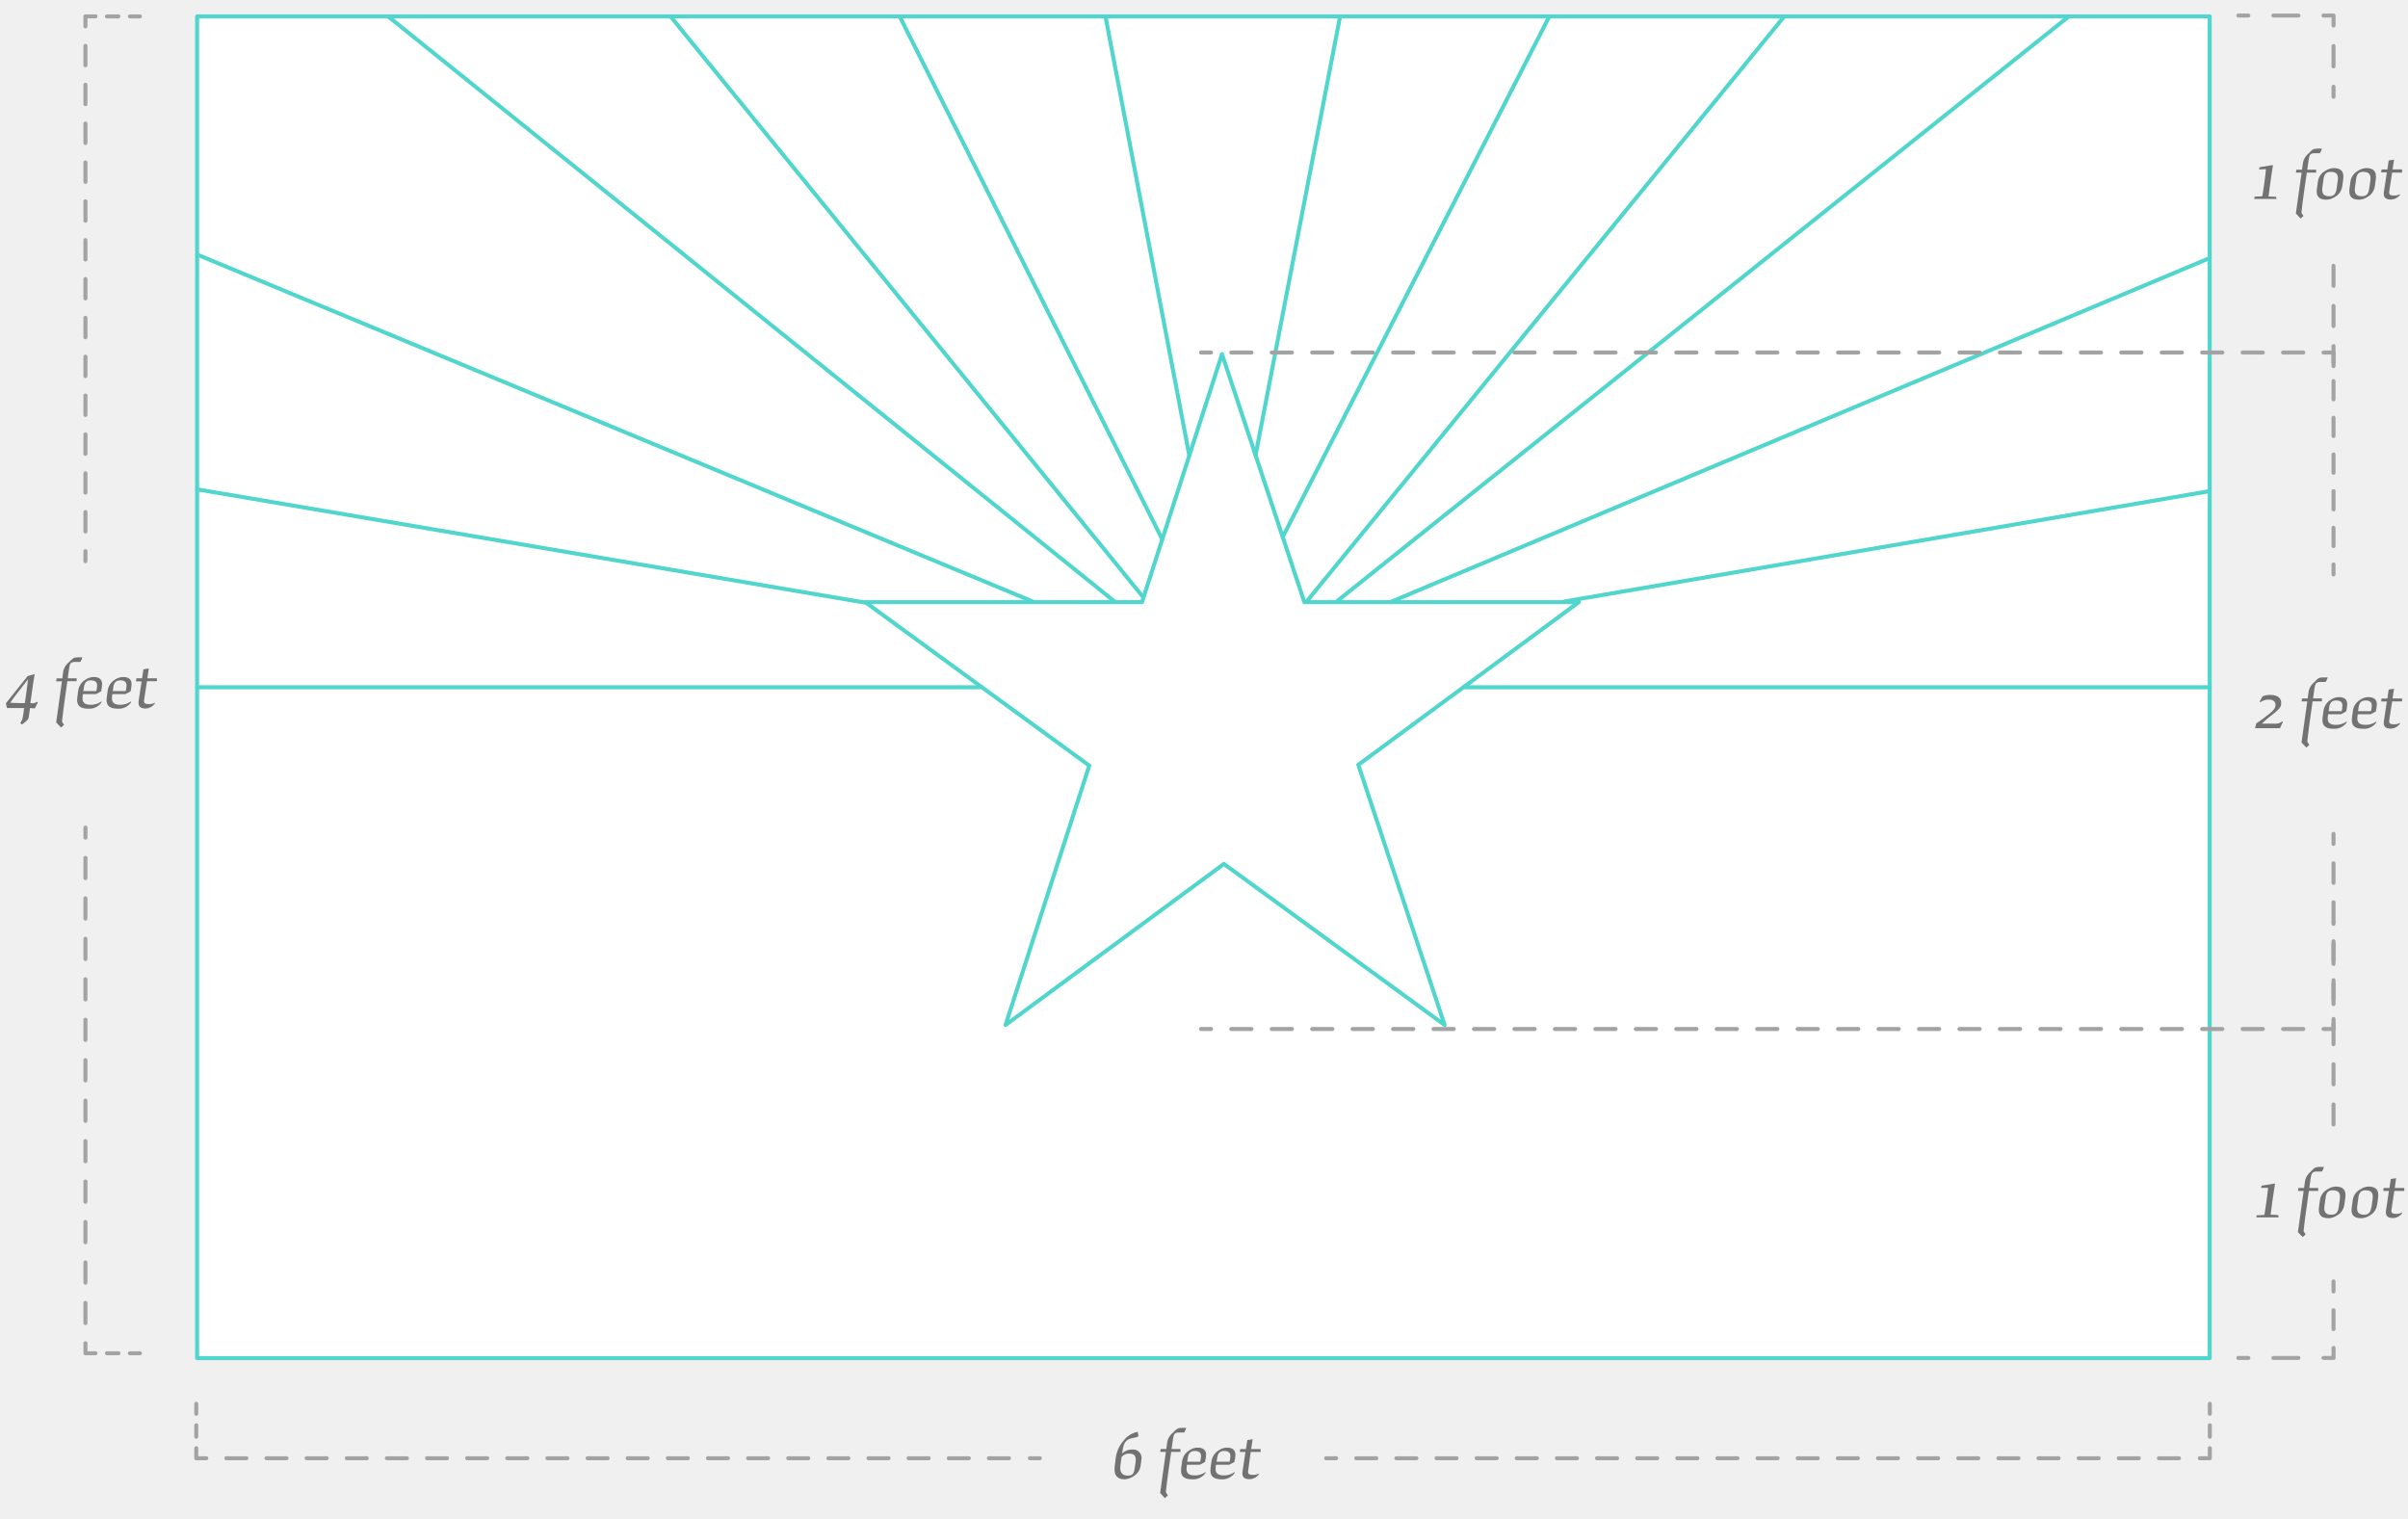
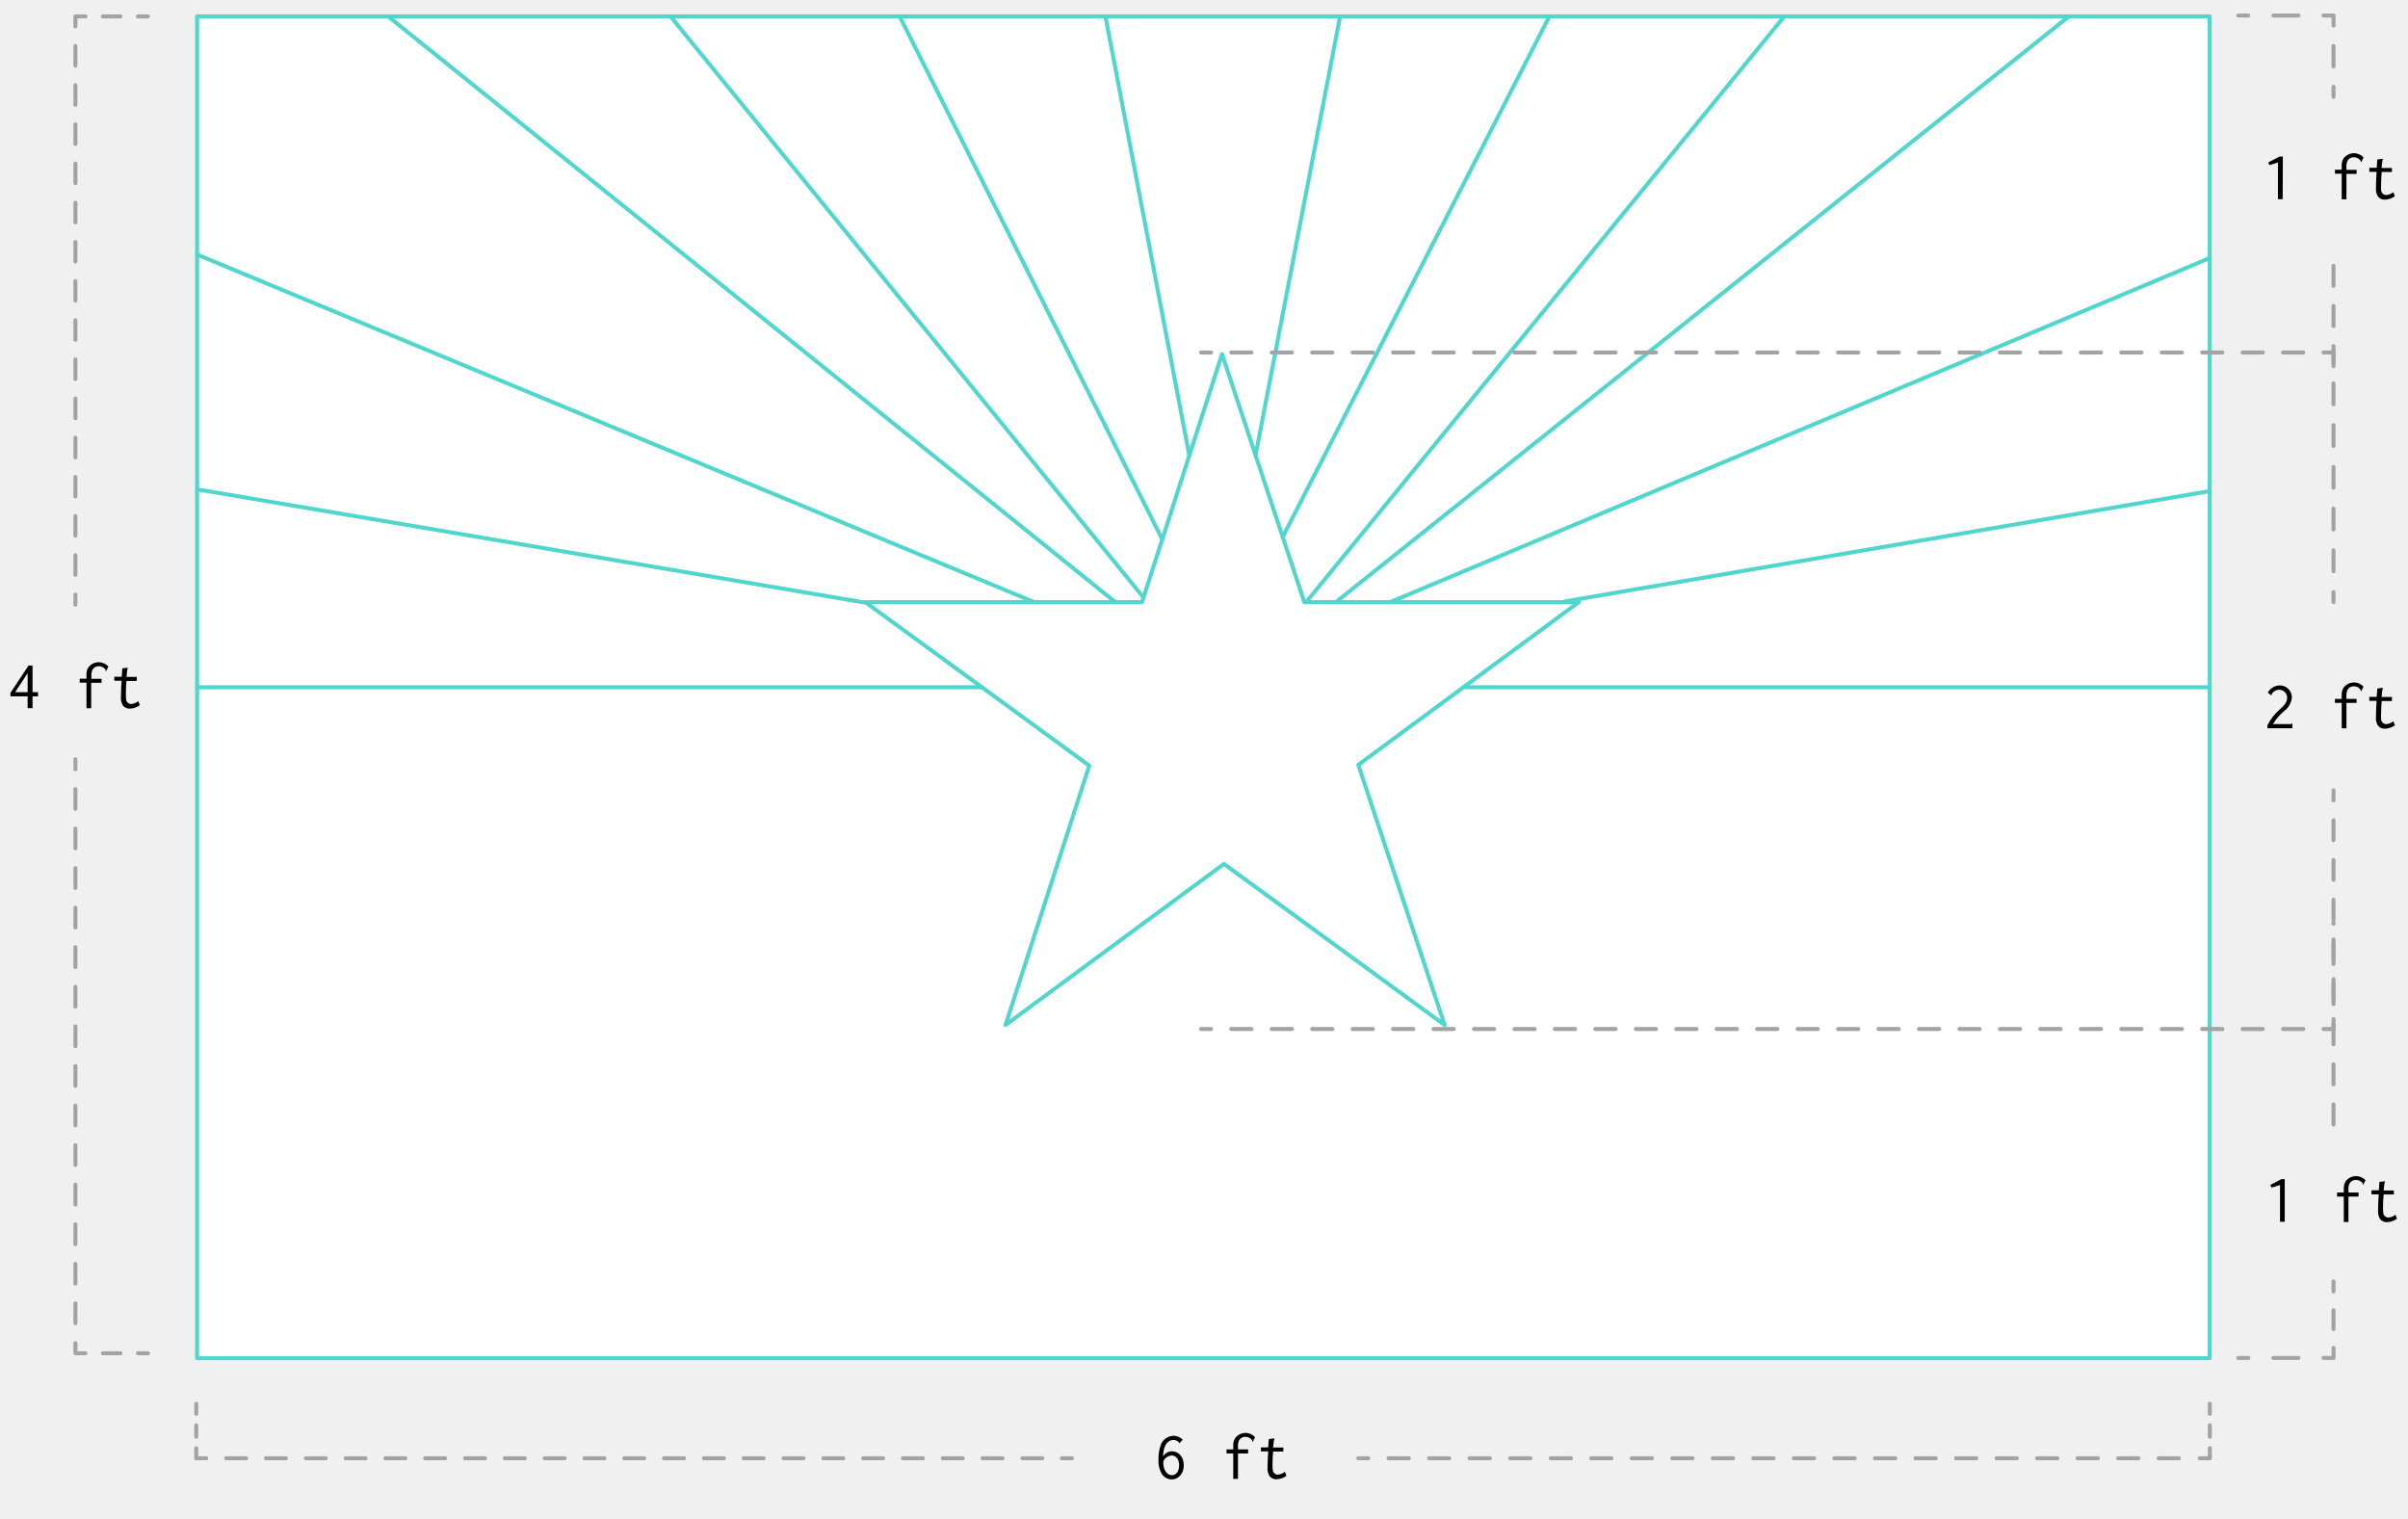
<svg xmlns="http://www.w3.org/2000/svg" width="600" height="378.32" viewBox="0 0 600 378.32">
  <rect x="49.11" y="4.09" width="501.48" height="334.31" fill="#fff" stroke="#50d6cc" stroke-linecap="round" stroke-linejoin="round" />
  <line x1="49.11" y1="121.93" x2="216.66" y2="150.34" fill="none" stroke="#50d6cc" stroke-linecap="round" stroke-linejoin="round" />
  <line x1="244.66" y1="171.24" x2="49.11" y2="171.24" fill="none" stroke="#50d6cc" stroke-linecap="round" stroke-linejoin="round" />
  <line x1="49.11" y1="63.43" x2="257.55" y2="149.97" fill="none" stroke="#50d6cc" stroke-linecap="round" stroke-linejoin="round" />
  <line x1="277.77" y1="149.92" x2="96.71" y2="4.09" fill="none" stroke="#50d6cc" stroke-linecap="round" stroke-linejoin="round" />
  <line x1="167.08" y1="4.09" x2="284.74" y2="148.66" fill="none" stroke="#50d6cc" stroke-linecap="round" stroke-linejoin="round" />
  <line x1="289.6" y1="134.38" x2="224.17" y2="4.09" fill="none" stroke="#50d6cc" stroke-linecap="round" stroke-linejoin="round" />
  <line x1="333.91" y1="4.09" x2="312.85" y2="113.43" fill="none" stroke="#50d6cc" stroke-linecap="round" stroke-linejoin="round" />
  <line x1="296.34" y1="113.5" x2="275.45" y2="4.09" fill="none" stroke="#50d6cc" stroke-linecap="round" stroke-linejoin="round" />
  <line x1="550.58" y1="64.3" x2="346.4" y2="150.03" fill="none" stroke="#50d6cc" stroke-linecap="round" stroke-linejoin="round" />
  <line x1="333.25" y1="149.71" x2="515.49" y2="4.09" fill="none" stroke="#50d6cc" stroke-linecap="round" stroke-linejoin="round" />
  <line x1="550.58" y1="122.37" x2="389.98" y2="149.84" fill="none" stroke="#50d6cc" stroke-linecap="round" stroke-linejoin="round" />
  <line x1="364.64" y1="171.24" x2="550.58" y2="171.24" fill="none" stroke="#50d6cc" stroke-linecap="round" stroke-linejoin="round" />
  <line x1="386.05" y1="4.09" x2="319.61" y2="133.8" fill="none" stroke="#50d6cc" stroke-linecap="round" stroke-linejoin="round" />
  <line x1="325.54" y1="149.92" x2="444.58" y2="4.09" fill="none" stroke="#50d6cc" stroke-linecap="round" stroke-linejoin="round" />
  <polygon points="338.45 190.56 393.39 150.03 325 150.03 304.49 88.24 284.55 150.03 215.6 150.03 271.41 190.76 250.55 255.39 304.96 215.26 359.96 255.39 338.45 190.56" fill="none" stroke="#50d6cc" stroke-linecap="round" stroke-linejoin="round" />
-   <line x1="21.29" y1="206.21" x2="21.29" y2="208.71" fill="none" stroke="#a3a3a3" stroke-linecap="round" stroke-linejoin="round" />
-   <line x1="21.29" y1="213.75" x2="21.29" y2="332.16" fill="none" stroke="#a3a3a3" stroke-linecap="round" stroke-linejoin="round" stroke-dasharray="5.04 5.04" />
-   <polyline points="21.29 334.68 21.29 337.18 23.79 337.18" fill="none" stroke="#a3a3a3" stroke-linecap="round" stroke-linejoin="round" />
-   <line x1="26.65" y1="337.18" x2="30.93" y2="337.18" fill="none" stroke="#a3a3a3" stroke-linecap="round" stroke-linejoin="round" stroke-dasharray="2.86 2.86" />
-   <line x1="32.36" y1="337.18" x2="34.86" y2="337.18" fill="none" stroke="#a3a3a3" stroke-linecap="round" stroke-linejoin="round" />
-   <line x1="34.86" y1="4.09" x2="32.36" y2="4.09" fill="none" stroke="#a3a3a3" stroke-linecap="round" stroke-linejoin="round" />
-   <line x1="29.5" y1="4.09" x2="25.22" y2="4.09" fill="none" stroke="#a3a3a3" stroke-linecap="round" stroke-linejoin="round" stroke-dasharray="2.86 2.86" />
-   <polyline points="23.79 4.08 21.29 4.08 21.29 6.58" fill="none" stroke="#a3a3a3" stroke-linecap="round" stroke-linejoin="round" />
-   <line x1="21.29" y1="11.43" x2="21.29" y2="134.89" fill="none" stroke="#a3a3a3" stroke-linecap="round" stroke-linejoin="round" stroke-dasharray="4.84 4.84" />
-   <line x1="21.29" y1="137.32" x2="21.29" y2="139.82" fill="none" stroke="#a3a3a3" stroke-linecap="round" stroke-linejoin="round" />
-   <line x1="330.43" y1="363.34" x2="332.93" y2="363.34" fill="none" stroke="#a3a3a3" stroke-linecap="round" stroke-linejoin="round" />
-   <line x1="337.93" y1="363.34" x2="545.62" y2="363.34" fill="none" stroke="#a3a3a3" stroke-linecap="round" stroke-linejoin="round" stroke-dasharray="5 5" />
+   <line x1="18.79" y1="189.16" x2="18.79" y2="191.66" fill="none" stroke="#a3a3a3" stroke-linecap="round" stroke-linejoin="round" />
+   <line x1="18.79" y1="196.59" x2="18.79" y2="332.21" fill="none" stroke="#a3a3a3" stroke-linecap="round" stroke-linejoin="round" stroke-dasharray="4.93 4.93" />
+   <polyline points="18.79 334.68 18.79 337.18 21.29 337.18" fill="none" stroke="#a3a3a3" stroke-linecap="round" stroke-linejoin="round" />
+   <line x1="25.65" y1="337.18" x2="32.18" y2="337.18" fill="none" stroke="#a3a3a3" stroke-linecap="round" stroke-linejoin="round" stroke-dasharray="4.36 4.36" />
+   <line x1="34.36" y1="337.18" x2="36.86" y2="337.18" fill="none" stroke="#a3a3a3" stroke-linecap="round" stroke-linejoin="round" />
+   <line x1="36.86" y1="4.09" x2="34.36" y2="4.09" fill="none" stroke="#a3a3a3" stroke-linecap="round" stroke-linejoin="round" />
+   <line x1="30" y1="4.09" x2="23.47" y2="4.09" fill="none" stroke="#a3a3a3" stroke-linecap="round" stroke-linejoin="round" stroke-dasharray="4.36 4.36" />
+   <polyline points="21.29 4.08 18.79 4.08 18.79 6.58" fill="none" stroke="#a3a3a3" stroke-linecap="round" stroke-linejoin="round" />
+   <line x1="18.79" y1="11.47" x2="18.79" y2="145.71" fill="none" stroke="#a3a3a3" stroke-linecap="round" stroke-linejoin="round" stroke-dasharray="4.88 4.88" />
+   <line x1="18.79" y1="148.15" x2="18.79" y2="150.65" fill="none" stroke="#a3a3a3" stroke-linecap="round" stroke-linejoin="round" />
+   <line x1="338.43" y1="363.34" x2="340.93" y2="363.34" fill="none" stroke="#a3a3a3" stroke-linecap="round" stroke-linejoin="round" />
+   <line x1="345.98" y1="363.34" x2="545.6" y2="363.34" fill="none" stroke="#a3a3a3" stroke-linecap="round" stroke-linejoin="round" stroke-dasharray="5.05 5.05" />
  <polyline points="548.12 363.34 550.62 363.34 550.62 360.84" fill="none" stroke="#a3a3a3" stroke-linecap="round" stroke-linejoin="round" />
  <line x1="550.62" y1="357.98" x2="550.62" y2="353.7" fill="none" stroke="#a3a3a3" stroke-linecap="round" stroke-linejoin="round" stroke-dasharray="2.86 2.86" />
  <line x1="550.62" y1="352.27" x2="550.62" y2="349.77" fill="none" stroke="#a3a3a3" stroke-linecap="round" stroke-linejoin="round" />
  <line x1="581.44" y1="24.12" x2="581.44" y2="21.62" fill="none" stroke="#a3a3a3" stroke-linecap="round" stroke-linejoin="round" />
  <line x1="581.44" y1="16.54" x2="581.44" y2="8.91" fill="none" stroke="#a3a3a3" stroke-linecap="round" stroke-linejoin="round" stroke-dasharray="5.08 5.08" />
  <polyline points="581.45 6.37 581.45 3.87 578.95 3.87" fill="none" stroke="#a3a3a3" stroke-linecap="round" stroke-linejoin="round" />
  <line x1="572.7" y1="3.87" x2="563.34" y2="3.87" fill="none" stroke="#a3a3a3" stroke-linecap="round" stroke-linejoin="round" stroke-dasharray="6.24 6.24" />
  <line x1="560.22" y1="3.87" x2="557.72" y2="3.87" fill="none" stroke="#a3a3a3" stroke-linecap="round" stroke-linejoin="round" />
-   <line x1="581.44" y1="143.14" x2="581.44" y2="140.64" fill="none" stroke="#a3a3a3" stroke-linecap="round" stroke-linejoin="round" />
-   <line x1="581.44" y1="136.07" x2="581.44" y2="92.62" fill="none" stroke="#a3a3a3" stroke-linecap="round" stroke-linejoin="round" stroke-dasharray="4.57 4.57" />
+   <line x1="581.44" y1="150.03" x2="581.44" y2="147.53" fill="none" stroke="#a3a3a3" stroke-linecap="round" stroke-linejoin="round" />
+   <line x1="581.44" y1="142.33" x2="581.44" y2="92.93" fill="none" stroke="#a3a3a3" stroke-linecap="round" stroke-linejoin="round" stroke-dasharray="5.2 5.2" />
  <polyline points="581.45 90.33 581.45 87.83 578.95 87.83" fill="none" stroke="#a3a3a3" stroke-linecap="round" stroke-linejoin="round" />
  <line x1="573.91" y1="87.83" x2="304.28" y2="87.83" fill="none" stroke="#a3a3a3" stroke-linecap="round" stroke-linejoin="round" stroke-dasharray="5.04 5.04" />
  <line x1="301.76" y1="87.83" x2="299.26" y2="87.83" fill="none" stroke="#a3a3a3" stroke-linecap="round" stroke-linejoin="round" />
-   <line x1="581.44" y1="207.77" x2="581.44" y2="210.27" fill="none" stroke="#a3a3a3" stroke-linecap="round" stroke-linejoin="round" />
-   <line x1="581.44" y1="215.12" x2="581.44" y2="251.47" fill="none" stroke="#a3a3a3" stroke-linecap="round" stroke-linejoin="round" stroke-dasharray="4.85 4.85" />
+   <line x1="581.44" y1="196.93" x2="581.44" y2="199.43" fill="none" stroke="#a3a3a3" stroke-linecap="round" stroke-linejoin="round" />
+   <line x1="581.44" y1="204.38" x2="581.44" y2="251.42" fill="none" stroke="#a3a3a3" stroke-linecap="round" stroke-linejoin="round" stroke-dasharray="4.95 4.95" />
  <polyline points="581.45 253.89 581.45 256.39 578.95 256.39" fill="none" stroke="#a3a3a3" stroke-linecap="round" stroke-linejoin="round" />
  <line x1="573.91" y1="256.39" x2="304.28" y2="256.39" fill="none" stroke="#a3a3a3" stroke-linecap="round" stroke-linejoin="round" stroke-dasharray="5.04 5.04" />
  <line x1="301.76" y1="256.39" x2="299.26" y2="256.39" fill="none" stroke="#a3a3a3" stroke-linecap="round" stroke-linejoin="round" />
  <line x1="581.44" y1="319.28" x2="581.44" y2="321.78" fill="none" stroke="#a3a3a3" stroke-linecap="round" stroke-linejoin="round" />
  <line x1="581.44" y1="326.47" x2="581.44" y2="333.51" fill="none" stroke="#a3a3a3" stroke-linecap="round" stroke-linejoin="round" stroke-dasharray="4.69 4.69" />
  <polyline points="581.45 335.85 581.45 338.35 578.95 338.35" fill="none" stroke="#a3a3a3" stroke-linecap="round" stroke-linejoin="round" />
  <line x1="572.7" y1="338.35" x2="563.34" y2="338.35" fill="none" stroke="#a3a3a3" stroke-linecap="round" stroke-linejoin="round" stroke-dasharray="6.24 6.24" />
  <line x1="560.22" y1="338.35" x2="557.72" y2="338.35" fill="none" stroke="#a3a3a3" stroke-linecap="round" stroke-linejoin="round" />
  <line x1="48.9" y1="349.77" x2="48.9" y2="352.27" fill="none" stroke="#a3a3a3" stroke-linecap="round" stroke-linejoin="round" />
  <line x1="48.9" y1="355.13" x2="48.9" y2="359.41" fill="none" stroke="#a3a3a3" stroke-linecap="round" stroke-linejoin="round" stroke-dasharray="2.86 2.86" />
  <polyline points="48.9 360.84 48.9 363.34 51.4 363.34" fill="none" stroke="#a3a3a3" stroke-linecap="round" stroke-linejoin="round" />
-   <line x1="56.4" y1="363.34" x2="254.1" y2="363.34" fill="none" stroke="#a3a3a3" stroke-linecap="round" stroke-linejoin="round" stroke-dasharray="5 5" />
-   <line x1="256.6" y1="363.34" x2="259.1" y2="363.34" fill="none" stroke="#a3a3a3" stroke-linecap="round" stroke-linejoin="round" />
-   <path d="M5.47,180.52l-.42-.35c.41-.6.57-.8.81-2.6L6,176.42H4.64c-1.06,0-2.24,0-2.91,0l0,0-.26-1.19v0l5.41-6.77,0,0,1.7-.5.05,0c-.16.88-.32,1.91-.44,2.81l-.62,4.44H8a1.52,1.52,0,0,0,1.19-.34l.23.16-.75,1.47,0,0c-.37,0-.76-.05-1.19-.07l-.23,1.63c-.12.9-.1,1-.51,1.43A13.36,13.36,0,0,1,5.47,180.52Zm.73-5.34.48-3.45c.12-.88.23-1.84.3-2.47-2.81,3.57-4,5.12-4.42,5.85.65,0,1.38.07,2.15.07Z" fill="#727272" />
-   <path d="M15.2,181.26,14,180l1.43-10.24H14l.1-.73h1.42l.17-1.25A3.89,3.89,0,0,1,17.18,165c.91-.95,1.22-1.22,2.22-1.22h1.13l0,0-.24.62c-.17.46-.24.53-.42.53s-.74,0-1.2,0c-1.05,0-1.28.39-1.45,1.59L16.88,169H19.1v.73H16.78L16,175.3c-.23,1.6-.42,3.29-.55,4.53l.51.78v0Z" fill="#727272" />
-   <path d="M22,176.58c-2.17,0-3-.87-2.74-2.83l.23-1.66a3.75,3.75,0,0,1,1.91-2.8,3.43,3.43,0,0,1,2-.6c1.36,0,2.05.64,2.05,1.8a8.88,8.88,0,0,1-.27,1.77l-1.27.69H20.67l-.07.5c-.23,1.62.49,2.16,2.09,2.16a4.55,4.55,0,0,0,2.61-.85h0V175A3.69,3.69,0,0,1,22,176.58Zm-1.23-4.39H24a8,8,0,0,0,.2-1.41c0-.83-.5-1.26-1.58-1.26s-1.55.59-1.71,1.7Z" fill="#727272" />
-   <path d="M29.34,176.58c-2.18,0-3-.87-2.74-2.83l.23-1.66a3.75,3.75,0,0,1,1.91-2.8,3.4,3.4,0,0,1,2-.6c1.36,0,2.05.64,2.05,1.8a9.53,9.53,0,0,1-.26,1.77l-1.28.69H28l-.07.5c-.23,1.62.5,2.16,2.09,2.16a4.55,4.55,0,0,0,2.62-.85h0V175A3.68,3.68,0,0,1,29.34,176.58Zm-1.24-4.39h3.24a8.91,8.91,0,0,0,.19-1.41c0-.83-.49-1.26-1.57-1.26s-1.56.59-1.72,1.7Z" fill="#727272" />
-   <path d="M36.36,176.54c-1.41,0-2-.53-1.82-1.87l.74-4.9H33.87L34,169H35.4l.34-2.24,1.33-.2,0,0L36.73,169H39.1v.73H36.63l-.73,4.72c-.11.71.18,1,1.26,1a3.44,3.44,0,0,0,1.45-.35h0l0,.15A3,3,0,0,1,36.36,176.54Z" fill="#727272" />
-   <path d="M568.06,181.44H561.9l0-.07.28-1.11,0,0c1.06-.72,2.08-1.45,3.25-2.4,1-.78,1.45-1.35,1.54-1.95l0-.12c.12-.9-.52-1.47-1.56-1.47a3.3,3.3,0,0,0-2.17.64l-.2-.16.73-1.31,0,0a5.08,5.08,0,0,1,2-.34c1.84,0,2.81.94,2.62,2.25l0,.12c-.1.8-.65,1.36-2.62,2.88a23.78,23.78,0,0,0-2.19,1.91h3.06a2.66,2.66,0,0,0,2-.56l.19.12-.76,1.63Z" fill="#727272" />
-   <path d="M574.66,186.27,573.47,185l1.43-10.24h-1.41l.1-.73H575l.18-1.25a3.82,3.82,0,0,1,1.45-2.78c.9-1,1.22-1.22,2.21-1.22H580l0,0-.23.61c-.18.46-.25.53-.43.53s-.74,0-1.2,0c-1,0-1.27.39-1.45,1.59l-.35,2.51h2.21v.73h-2.32l-.78,5.53c-.23,1.59-.42,3.29-.55,4.53l.52.78v0Z" fill="#727272" />
-   <path d="M581.47,181.59c-2.18,0-3-.87-2.75-2.83l.23-1.67a3.76,3.76,0,0,1,1.91-2.79,3.43,3.43,0,0,1,2-.6c1.36,0,2,.64,2,1.8a8.88,8.88,0,0,1-.27,1.77l-1.27.69h-3.22l-.07.5c-.23,1.62.5,2.15,2.09,2.15a4.47,4.47,0,0,0,2.61-.85h0V180A3.68,3.68,0,0,1,581.47,181.59Zm-1.24-4.39h3.23a8,8,0,0,0,.2-1.41c0-.84-.5-1.26-1.58-1.26s-1.55.58-1.71,1.7Z" fill="#727272" />
-   <path d="M588.79,181.59c-2.18,0-3-.87-2.74-2.83l.23-1.67a3.74,3.74,0,0,1,1.91-2.79,3.4,3.4,0,0,1,2-.6c1.36,0,2.05.64,2.05,1.8a8.75,8.75,0,0,1-.26,1.77l-1.28.69h-3.22l-.07.5c-.23,1.62.5,2.15,2.09,2.15a4.48,4.48,0,0,0,2.62-.85h0V180A3.71,3.71,0,0,1,588.79,181.59Zm-1.24-4.39h3.24a8.91,8.91,0,0,0,.19-1.41c0-.84-.49-1.26-1.57-1.26s-1.56.58-1.72,1.7Z" fill="#727272" />
-   <path d="M595.81,181.55c-1.41,0-2-.53-1.82-1.87l.74-4.9h-1.41l.1-.73h1.44l.33-2.24,1.33-.2,0,0-.37,2.42h2.37v.73h-2.47l-.73,4.72c-.1.71.18,1,1.26,1a3.27,3.27,0,0,0,1.45-.36h0l0,.16A3,3,0,0,1,595.81,181.55Z" fill="#727272" />
-   <path d="M562.28,302.81l1.93-.09c.21-1,.86-5.69.92-6.75l-1.75,0,0,0,.16-.55,3.25-.53.07,0c-.49,3-.92,6.42-1.09,7.76l1.89.09.09.53v.06h-5.52Z" fill="#727272" />
-   <path d="M573.76,308.22,572.57,307,574,296.73h-1.42l.11-.73h1.41l.18-1.25a3.89,3.89,0,0,1,1.45-2.78c.9-1,1.22-1.22,2.21-1.22h1.13l0,0-.23.62c-.18.46-.25.53-.42.53s-.75,0-1.21,0c-1,0-1.27.39-1.45,1.59l-.35,2.51h2.21v.73h-2.32l-.77,5.53c-.23,1.6-.43,3.29-.55,4.53l.51.78v0Z" fill="#727272" />
-   <path d="M577.83,300.71l.23-1.66a3.55,3.55,0,0,1,1.84-2.69,3.94,3.94,0,0,1,2.08-.71c1.91,0,2.66.88,2.39,2.85l-.23,1.66a3.61,3.61,0,0,1-1.84,2.69,4.06,4.06,0,0,1-2.08.69C578.31,303.54,577.56,302.67,577.83,300.71Zm4.9.12.28-2c.23-1.65-.35-2.25-1.77-2.25-1.1,0-1.59.53-1.77,1.81l-.28,2.05c-.23,1.62.35,2.23,1.77,2.23C582.06,302.64,582.55,302.1,582.73,300.83Z" fill="#727272" />
-   <path d="M586,300.71l.23-1.66a3.55,3.55,0,0,1,1.84-2.69,3.94,3.94,0,0,1,2.08-.71c1.91,0,2.66.88,2.39,2.85l-.23,1.66a3.61,3.61,0,0,1-1.84,2.69,4.06,4.06,0,0,1-2.08.69C586.43,303.54,585.68,302.67,586,300.71Zm4.9.12.28-2c.23-1.65-.35-2.25-1.77-2.25-1.1,0-1.59.53-1.77,1.81l-.28,2.05c-.23,1.62.35,2.23,1.77,2.23C590.17,302.64,590.67,302.1,590.85,300.83Z" fill="#727272" />
-   <path d="M596.33,303.5c-1.41,0-2-.53-1.82-1.87l.74-4.9h-1.41l.1-.73h1.44l.33-2.24,1.33-.2,0,0L596.7,296h2.37v.73H596.6l-.73,4.72c-.11.71.18,1,1.26,1a3.27,3.27,0,0,0,1.45-.36h0l0,.16A3,3,0,0,1,596.33,303.5Z" fill="#727272" />
-   <path d="M561.76,49l1.93-.09c.21-1,.86-5.69.92-6.76l-1.75.06,0,0,.16-.55,3.25-.53.08.06c-.5,3-.92,6.42-1.1,7.76l1.89.09.09.53v0h-5.52Z" fill="#727272" />
-   <path d="M573.24,54.45l-1.18-1.26L573.49,43h-1.42l.11-.72h1.41l.18-1.26a3.85,3.85,0,0,1,1.45-2.77c.9-1,1.22-1.22,2.21-1.22h1.13l0,0-.23.62c-.18.46-.25.53-.42.53s-.75,0-1.21,0c-1,0-1.27.38-1.45,1.59l-.35,2.51h2.21V43h-2.32L574,48.49c-.23,1.59-.43,3.29-.55,4.53l.51.78h0Z" fill="#727272" />
-   <path d="M577.31,46.93l.23-1.66a3.56,3.56,0,0,1,1.84-2.69,4,4,0,0,1,2.09-.7c1.9,0,2.65.88,2.38,2.84l-.23,1.67a3.6,3.6,0,0,1-1.84,2.68,4,4,0,0,1-2.08.69C577.79,49.76,577,48.9,577.31,46.93Zm4.9.13.28-2c.23-1.64-.35-2.24-1.77-2.24-1.09,0-1.59.53-1.77,1.8l-.28,2.05c-.23,1.63.35,2.23,1.77,2.23C581.54,48.86,582,48.33,582.21,47.06Z" fill="#727272" />
-   <path d="M585.43,46.93l.23-1.66a3.56,3.56,0,0,1,1.84-2.69,4,4,0,0,1,2.08-.7c1.91,0,2.66.88,2.39,2.84l-.23,1.67a3.6,3.6,0,0,1-1.84,2.68,4,4,0,0,1-2.08.69C585.91,49.76,585.16,48.9,585.43,46.93Zm4.9.13.28-2c.23-1.64-.35-2.24-1.77-2.24-1.1,0-1.59.53-1.77,1.8l-.28,2.05c-.23,1.63.35,2.23,1.77,2.23C589.65,48.86,590.15,48.33,590.33,47.06Z" fill="#727272" />
-   <path d="M595.81,49.73c-1.41,0-2-.53-1.82-1.88l.74-4.9h-1.41l.1-.72h1.44l.33-2.25,1.33-.19,0,0-.37,2.42h2.37V43h-2.47l-.73,4.73c-.1.7.18,1,1.26,1a3.4,3.4,0,0,0,1.45-.35h0l0,.16A3,3,0,0,1,595.81,49.73Z" fill="#727272" />
-   <path d="M280.22,368.59c-1.8,0-2.77-1-2.47-3.25l.19-1.45a8.32,8.32,0,0,1,2.07-5,5.71,5.71,0,0,1,3.43-2.12l.05,0,.13.78c.05.33,0,.4-.28.49-1,.34-2.07.25-2.82,1.12-.42.49-.62.86-.93,3a3.48,3.48,0,0,1,2.54-1,2.12,2.12,0,0,1,2.27,2.6l-.16,1.17a3.58,3.58,0,0,1-1.77,2.86A4.18,4.18,0,0,1,280.22,368.59Zm.78-.92c1.24,0,1.54-.49,1.75-1.94l.2-1.38c.23-1.6-.32-2.16-1.56-2.16a2.18,2.18,0,0,0-1.93.87l-.28,2C278.93,366.82,279.6,367.67,281,367.67Z" fill="#727272" />
-   <path d="M290.25,373.28,289.07,372l1.43-10.24h-1.41l.1-.72h1.42l.17-1.26a3.89,3.89,0,0,1,1.45-2.78c.91-.95,1.22-1.22,2.21-1.22h1.14v0l-.23.62c-.17.46-.24.53-.42.53s-.74,0-1.2,0c-1.05,0-1.28.39-1.45,1.6l-.36,2.51h2.21v.72h-2.31l-.78,5.54c-.23,1.59-.43,3.29-.55,4.52l.51.78v0Z" fill="#727272" />
-   <path d="M297.06,368.59c-2.17,0-3-.87-2.74-2.83l.23-1.66a3.77,3.77,0,0,1,1.91-2.8,3.4,3.4,0,0,1,2-.6c1.37,0,2.06.64,2.06,1.81a9,9,0,0,1-.27,1.77l-1.27.68h-3.22l-.07.5c-.23,1.63.49,2.16,2.08,2.16a4.55,4.55,0,0,0,2.62-.85h0V367A3.69,3.69,0,0,1,297.06,368.59Zm-1.24-4.39h3.24a7.89,7.89,0,0,0,.2-1.41c0-.83-.5-1.26-1.58-1.26s-1.55.59-1.71,1.7Z" fill="#727272" />
-   <path d="M304.39,368.59c-2.18,0-3-.87-2.75-2.83l.23-1.66a3.8,3.8,0,0,1,1.91-2.8,3.45,3.45,0,0,1,2-.6c1.36,0,2.05.64,2.05,1.81a9,9,0,0,1-.27,1.77l-1.27.68H303l-.07.5c-.23,1.63.5,2.16,2.09,2.16a4.58,4.58,0,0,0,2.62-.85h0V367A3.68,3.68,0,0,1,304.39,368.59Zm-1.24-4.39h3.23a7.89,7.89,0,0,0,.2-1.41c0-.83-.5-1.26-1.57-1.26s-1.56.59-1.72,1.7Z" fill="#727272" />
-   <path d="M311.41,368.56c-1.42,0-2-.54-1.82-1.88l.74-4.9h-1.41l.1-.72h1.43l.34-2.25,1.33-.19h0l-.37,2.43h2.37v.72h-2.48L311,366.5c-.11.71.18,1,1.25,1a3.37,3.37,0,0,0,1.45-.35h0l0,.16A3,3,0,0,1,311.41,368.56Z" fill="#727272" />
+   <line x1="56.36" y1="363.34" x2="262.12" y2="363.34" fill="none" stroke="#a3a3a3" stroke-linecap="round" stroke-linejoin="round" stroke-dasharray="4.96 4.96" />
+   <line x1="264.6" y1="363.34" x2="267.1" y2="363.34" fill="none" stroke="#a3a3a3" stroke-linecap="round" stroke-linejoin="round" />
+   <path d="M8.11,165.83v6.63H9.48v1.06H8.11v2.92H6.88V173.5H2.61v-.88l4.5-6.79Zm-4.33,6.63H6.89v-4.74Z" />
+   <path d="M27,166.09l-.55,1.13c-.06,0-.13,0-.14-.14s0-.12,0-.2a2,2,0,0,0-1.69-.89,1.75,1.75,0,0,0-1.57.86,3.36,3.36,0,0,0-.28,1.68v.6h2.54v1H22.72v6.34H21.55V170.1H19.86v-1h1.69v-.76a3.61,3.61,0,0,1,.42-2,3.24,3.24,0,0,1,5-.29Z" />
+   <path d="M31.82,166.37c.06.18-.06.28-.09.46-.08.43-.2,1.83-.2,1.83h2.54v1H31.51c-.09,1-.14,2-.14,3a11.49,11.49,0,0,0,.05,1.49,1.27,1.27,0,0,0,1.3,1.26,3.07,3.07,0,0,0,1.74-.71l.38,1a4.31,4.31,0,0,1-2.48.86,2.07,2.07,0,0,1-1.77-.82,3.54,3.54,0,0,1-.45-2.12c0-1.32.05-2.64.16-4H28.48v-1h1.85l.15-2.09Z" />
+   <path d="M568,170.78a3,3,0,0,1,3.07,3,4.71,4.71,0,0,1-1.86,3.33,14.21,14.21,0,0,0-2.88,3.31h4.44a.22.22,0,0,0,.18-.07.23.23,0,0,1,.23-.07v1.18h-6.22v-.74a12.68,12.68,0,0,1,3.08-3.95c.77-.69,1.85-1.62,1.85-2.91a2,2,0,0,0-2-2,2.22,2.22,0,0,0-1.81,1c-.09.15,0,.25-.15.4l-.86-.69A3.44,3.44,0,0,1,568,170.78Z" />
+   <path d="M588.9,171.1l-.56,1.13c-.05,0-.13,0-.14-.14a.3.3,0,0,0,0-.2,2,2,0,0,0-1.7-.89,1.74,1.74,0,0,0-1.56.86,3.34,3.34,0,0,0-.28,1.68v.6h2.53v1h-2.53v6.33h-1.18v-6.33h-1.68v-1h1.68v-.76a3.53,3.53,0,0,1,.43-2,3.24,3.24,0,0,1,5-.29Z" />
+   <path d="M593.72,171.38c.06.17-.06.28-.1.46-.08.43-.2,1.83-.2,1.83H596v1h-2.55c-.1,1-.15,2-.15,3a11.66,11.66,0,0,0,0,1.49,1.28,1.28,0,0,0,1.31,1.26,3.07,3.07,0,0,0,1.74-.71l.38,1a4.36,4.36,0,0,1-2.48.86,2.08,2.08,0,0,1-1.77-.82,3.55,3.55,0,0,1-.46-2.12c0-1.32.05-2.64.16-4h-1.82l0-1h1.85l.14-2.08Z" />
+   <path d="M569.29,304.41h-1.18v-9.14l-2.13.63-.28-.66,2.77-1.45h.82Z" />
+   <path d="M589.42,294.05l-.56,1.13c-.05,0-.13,0-.14-.14a.3.3,0,0,0,0-.2A2.06,2.06,0,0,0,587,294a1.74,1.74,0,0,0-1.56.86,3.36,3.36,0,0,0-.28,1.68v.6h2.53v1h-2.53v6.34H584v-6.34h-1.68v-1H584v-.76a3.53,3.53,0,0,1,.43-2,3.24,3.24,0,0,1,5-.29Z" />
+   <path d="M594.24,294.33c.06.18-.06.28-.1.46-.08.43-.2,1.83-.2,1.83h2.54v1h-2.55c-.1,1-.15,2-.15,3a11.49,11.49,0,0,0,.05,1.49,1.28,1.28,0,0,0,1.31,1.26,3.07,3.07,0,0,0,1.74-.71l.38,1a4.36,4.36,0,0,1-2.48.86,2.06,2.06,0,0,1-1.77-.82,3.55,3.55,0,0,1-.46-2.12c0-1.32.05-2.64.16-4h-1.82l0-1h1.85l.14-2.09Z" />
+   <path d="M568.77,49.64h-1.18V40.5l-2.13.63-.28-.66L568,39h.82Z" />
+   <path d="M588.9,39.28l-.56,1.13a.14.14,0,0,1-.14-.14.29.29,0,0,0,0-.2,2,2,0,0,0-1.7-.89,1.72,1.72,0,0,0-1.56.86,3.32,3.32,0,0,0-.28,1.67v.61h2.53v1h-2.53v6.34h-1.18V43.28h-1.68v-1h1.68v-.77a3.5,3.5,0,0,1,.43-2,3.24,3.24,0,0,1,5-.29Z" />
+   <path d="M593.72,39.56c.06.17-.06.28-.1.46-.08.43-.2,1.83-.2,1.83H596v1h-2.55c-.1,1-.15,2-.15,3a11.84,11.84,0,0,0,0,1.49,1.28,1.28,0,0,0,1.31,1.25,3.07,3.07,0,0,0,1.74-.71l.38,1a4.37,4.37,0,0,1-2.48.87,2.07,2.07,0,0,1-1.77-.83,3.5,3.5,0,0,1-.46-2.11c0-1.32.05-2.64.16-4h-1.82l0-1h1.85l.14-2.08Z" />
+   <path d="M294.7,358.71l-.83.91c-.15-.12-.15-.28-.25-.38a1.89,1.89,0,0,0-1.24-.45c-.76,0-2.5.48-2.57,4.1a2.61,2.61,0,0,1,2.25-1.28c1.49,0,2.9,1.27,2.9,3.47s-1.41,3.54-3,3.54a3,3,0,0,1-2.5-1.4,6.49,6.49,0,0,1-.8-3.59,10.15,10.15,0,0,1,.45-3.26,3.53,3.53,0,0,1,3.28-2.63A3.36,3.36,0,0,1,294.7,358.71Zm-4.83,5.37c-.14,2,.83,3.49,2.12,3.49.9,0,1.81-.77,1.81-2.43,0-1.82-1-2.49-1.85-2.49A2.54,2.54,0,0,0,289.87,364.08Z" />
+   <path d="M312.71,358.11l-.56,1.13a.14.14,0,0,1-.14-.15.31.31,0,0,0,0-.2,2.06,2.06,0,0,0-1.7-.89,1.74,1.74,0,0,0-1.56.86,3.36,3.36,0,0,0-.28,1.68v.6H311v1h-2.53v6.34h-1.18v-6.34h-1.68v-1h1.68v-.76a3.48,3.48,0,0,1,.43-2,3.22,3.22,0,0,1,5-.29Z" />
+   <path d="M317.53,358.39c.06.17-.07.27-.1.45-.08.44-.2,1.83-.2,1.83h2.54v1h-2.55q-.15,1.51-.15,3a12,12,0,0,0,.05,1.5,1.28,1.28,0,0,0,1.31,1.25,3.07,3.07,0,0,0,1.74-.71l.38,1a4.37,4.37,0,0,1-2.48.87,2.07,2.07,0,0,1-1.77-.83,3.54,3.54,0,0,1-.46-2.11c0-1.32.05-2.64.16-4h-1.82l0-1H316l.15-2.08Z" />
  <line x1="581.44" y1="280.18" x2="581.44" y2="229.85" fill="none" stroke="#a3a3a3" stroke-linecap="round" stroke-linejoin="round" stroke-dasharray="5 5" />
  <line x1="581.44" y1="91.23" x2="581.44" y2="63.49" fill="none" stroke="#a3a3a3" stroke-linecap="round" stroke-linejoin="round" stroke-dasharray="5 5" />
</svg>
